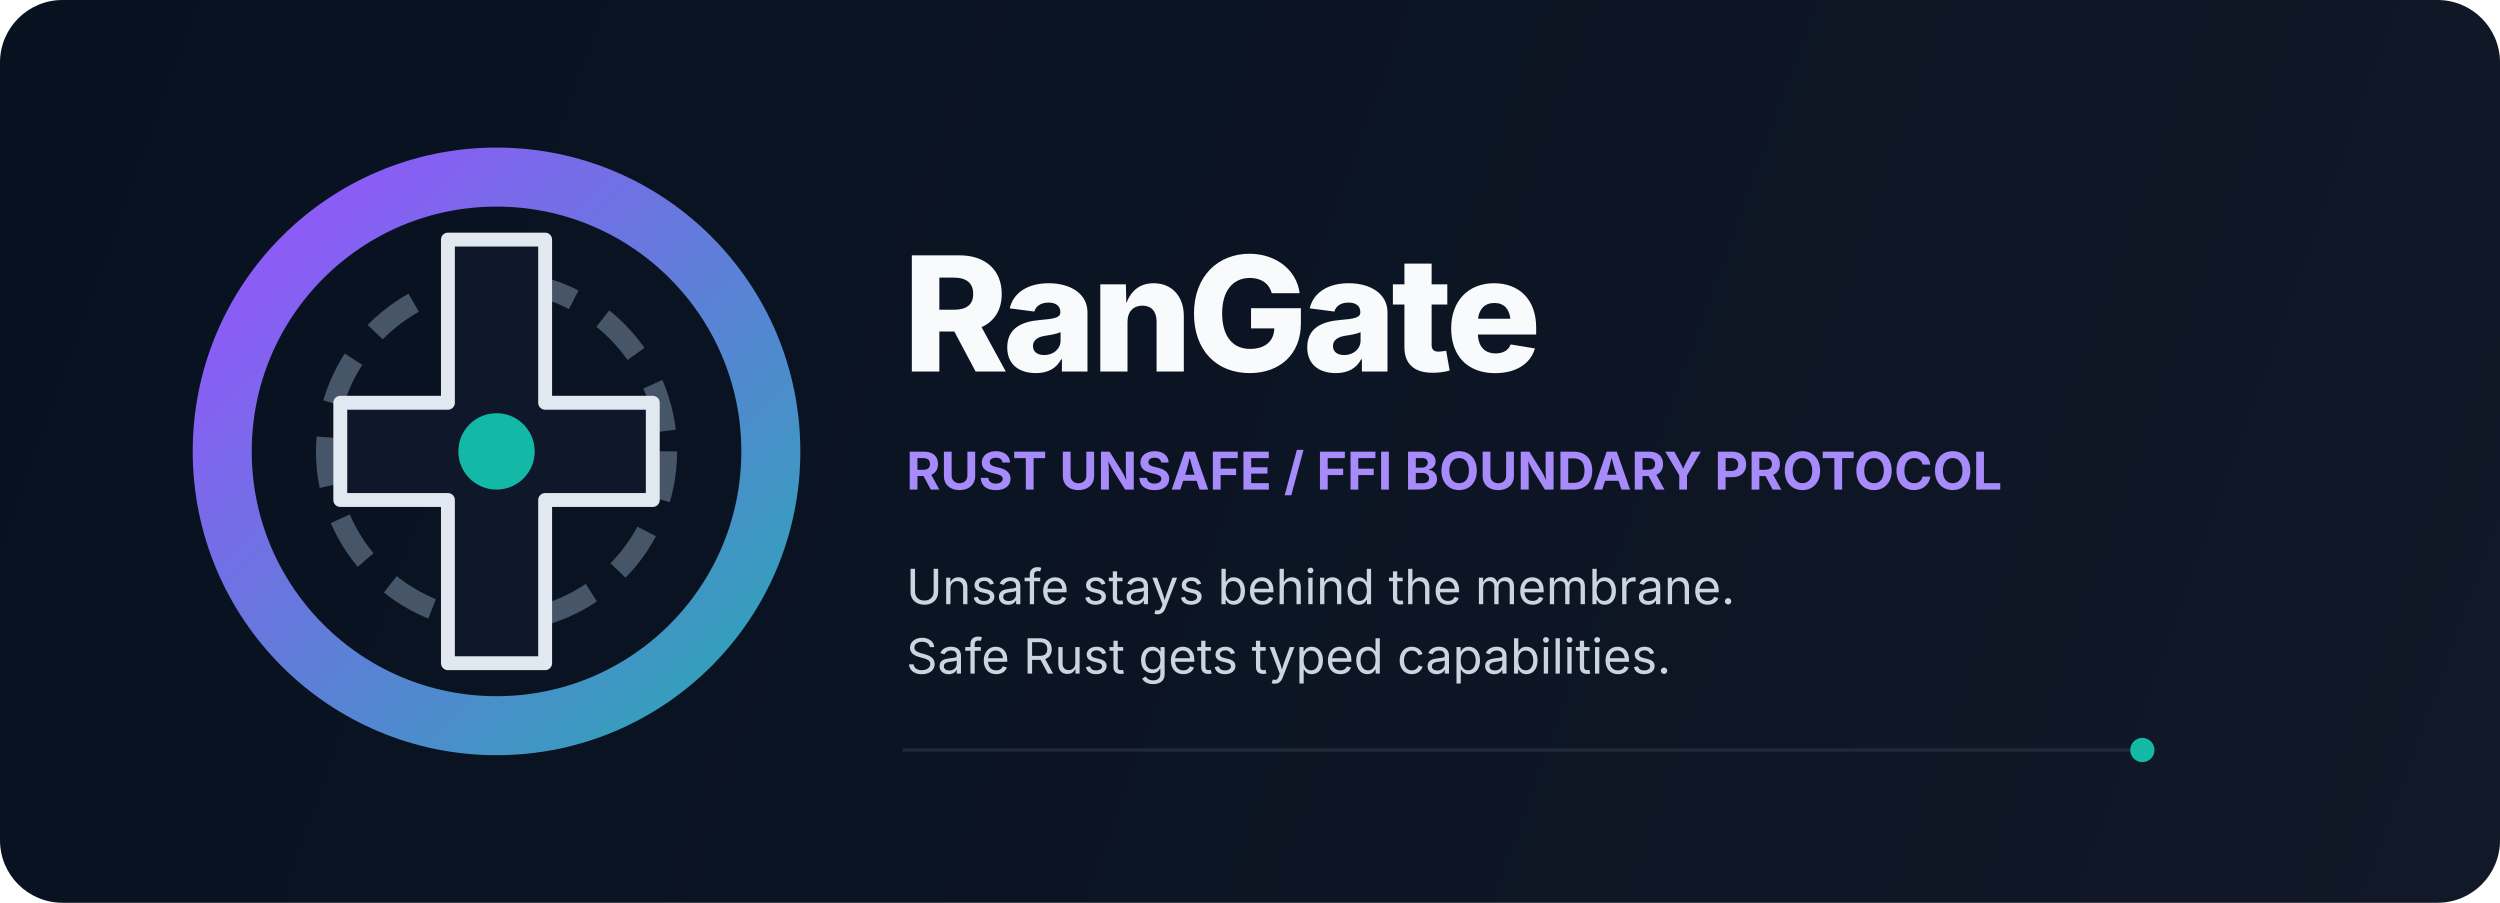
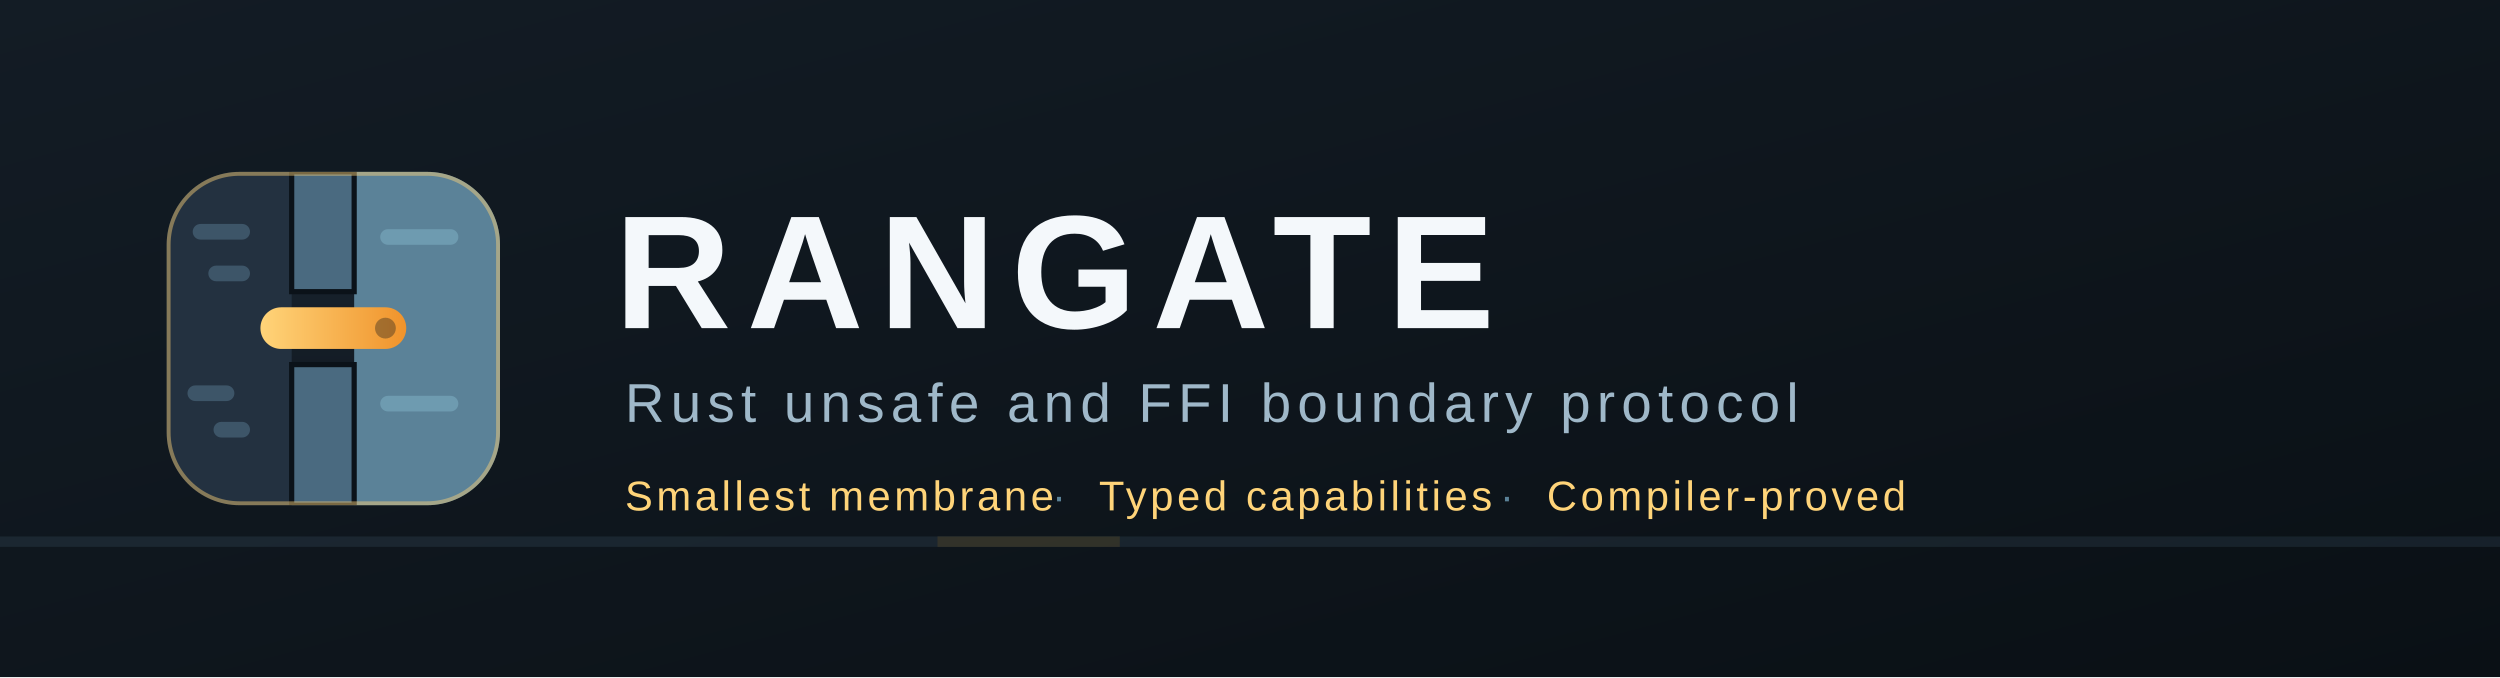
- <svg xmlns="http://www.w3.org/2000/svg" viewBox="0 0 1440 520" role="img" aria-labelledby="title desc">
+ <svg xmlns="http://www.w3.org/2000/svg" viewBox="0 0 960 260" width="960" height="260" role="img" aria-label="RanGate — Rust unsafe and FFI boundary protocol">
  <defs>
-     <linearGradient id="bg" x1="0" y1="0" x2="1440" y2="520" gradientUnits="userSpaceOnUse">
-       <stop stop-color="#07111F" />
-       <stop offset="1" stop-color="#111827" />
+     <linearGradient id="rgb-bg" x1="0" y1="0" x2="1" y2="1">
+       <stop offset="0" stop-color="#131c25" />
+       <stop offset="1" stop-color="#0a1015" />
    </linearGradient>
-     <linearGradient id="accent" x1="90" y1="80" x2="430" y2="420" gradientUnits="userSpaceOnUse">
-       <stop stop-color="#8B5CF6" />
-       <stop offset="1" stop-color="#14B8A6" />
+     <linearGradient id="rgb-ground" x1="0" y1="0" x2="0" y2="1">
+       <stop offset="0" stop-color="#1c2733" />
+       <stop offset="1" stop-color="#0d141b" />
    </linearGradient>
+     <linearGradient id="rgb-token" x1="0" y1="0" x2="1" y2="0">
+       <stop offset="0" stop-color="#ffd479" />
+       <stop offset="1" stop-color="#f0932b" />
+     </linearGradient>
+     <clipPath id="rgb-frame">
+       <rect x="64" y="66" width="128" height="128" rx="28" />
+     </clipPath>
  </defs>
-   <rect width="1440" height="520" rx="36" fill="url(#bg)" />
-   <g transform="translate(82 56)">
-     <circle cx="204" cy="204" r="158" fill="none" stroke="url(#accent)" stroke-width="34" />
-     <circle cx="204" cy="204" r="98" fill="none" stroke="#475569" stroke-width="12" stroke-dasharray="28 20" />
-     <path d="M176 82v94h-62v56h62v94h56v-94h62v-56h-62V82z" fill="#0F172A" stroke="#E2E8F0" stroke-width="8" stroke-linejoin="round" />
-     <circle cx="204" cy="204" r="22" fill="#14B8A6" />
+   <rect width="960" height="260" fill="url(#rgb-bg)" />
+   <g opacity="0.15">
+     <rect x="0" y="206" width="960" height="4" fill="#5b8298" />
+     <rect x="360" y="206" width="70" height="4" fill="#ffd479" />
  </g>
-   <g font-family="ui-sans-serif, system-ui, -apple-system, BlinkMacSystemFont, 'Segoe UI', sans-serif">
-     <text x="520" y="214" fill="#F8FAFC" font-size="92" font-weight="760" letter-spacing="-3">RanGate</text>
-     <text x="522" y="282" fill="#A78BFA" font-size="30" font-weight="650">RUST UNSAFE / FFI BOUNDARY PROTOCOL</text>
-     <text x="522" y="348" fill="#CBD5E1" font-size="28">Unsafe stays behind the membrane.</text>
-     <text x="522" y="388" fill="#CBD5E1" font-size="28">Safe Rust gets typed capabilities.</text>
+   <g>
+     <rect x="64" y="66" width="128" height="128" rx="28" fill="url(#rgb-ground)" />
+     <g clip-path="url(#rgb-frame)">
+       <rect x="136" y="66" width="56" height="128" fill="#5b8298" />
+       <g fill="#6e9bb0">
+         <rect x="146" y="88" width="30" height="6" rx="3" />
+         <rect x="146" y="152" width="30" height="6" rx="3" />
+       </g>
+       <rect x="64" y="66" width="48" height="128" fill="#233140" />
+       <g fill="#3d5568">
+         <rect x="74" y="86" width="22" height="6" rx="3" />
+         <rect x="80" y="102" width="16" height="6" rx="3" />
+         <rect x="72" y="148" width="18" height="6" rx="3" />
+         <rect x="82" y="162" width="14" height="6" rx="3" />
+       </g>
+       <rect x="112" y="66" width="24" height="46" fill="#4a6a80" stroke="#0b1219" stroke-width="2" />
+       <rect x="112" y="140" width="24" height="54" fill="#4a6a80" stroke="#0b1219" stroke-width="2" />
+       <rect x="100" y="118" width="56" height="16" rx="8" fill="url(#rgb-token)" />
+       <circle cx="148" cy="126" r="4" fill="#0d141b" opacity="0.35" />
+     </g>
+     <rect x="64.75" y="66.75" width="126.5" height="126.5" rx="27.25" fill="none" stroke="#ffd479" stroke-opacity="0.45" stroke-width="1.5" />
  </g>
-   <path d="M520 432h720" stroke="#1E293B" stroke-width="2" />
-   <circle cx="1234" cy="432" r="7" fill="#14B8A6" />
+   <g font-family="'Segoe UI', 'Helvetica Neue', Arial, sans-serif">
+     <text x="236" y="126" fill="#f4f8fb" font-size="62" font-weight="700" letter-spacing="6">RANGATE</text>
+     <text x="240" y="162" fill="#9fb8c9" font-size="21" letter-spacing="2.4">Rust unsafe and FFI boundary protocol</text>
+     <g font-size="16" fill="#ffd479" letter-spacing="1.4">
+       <text x="240" y="196">Smallest membrane</text>
+       <text x="404" y="196" fill="#5b8298">·</text>
+       <text x="422" y="196">Typed capabilities</text>
+       <text x="576" y="196" fill="#5b8298">·</text>
+       <text x="594" y="196">Compiler-proved</text>
+     </g>
+   </g>
</svg>
